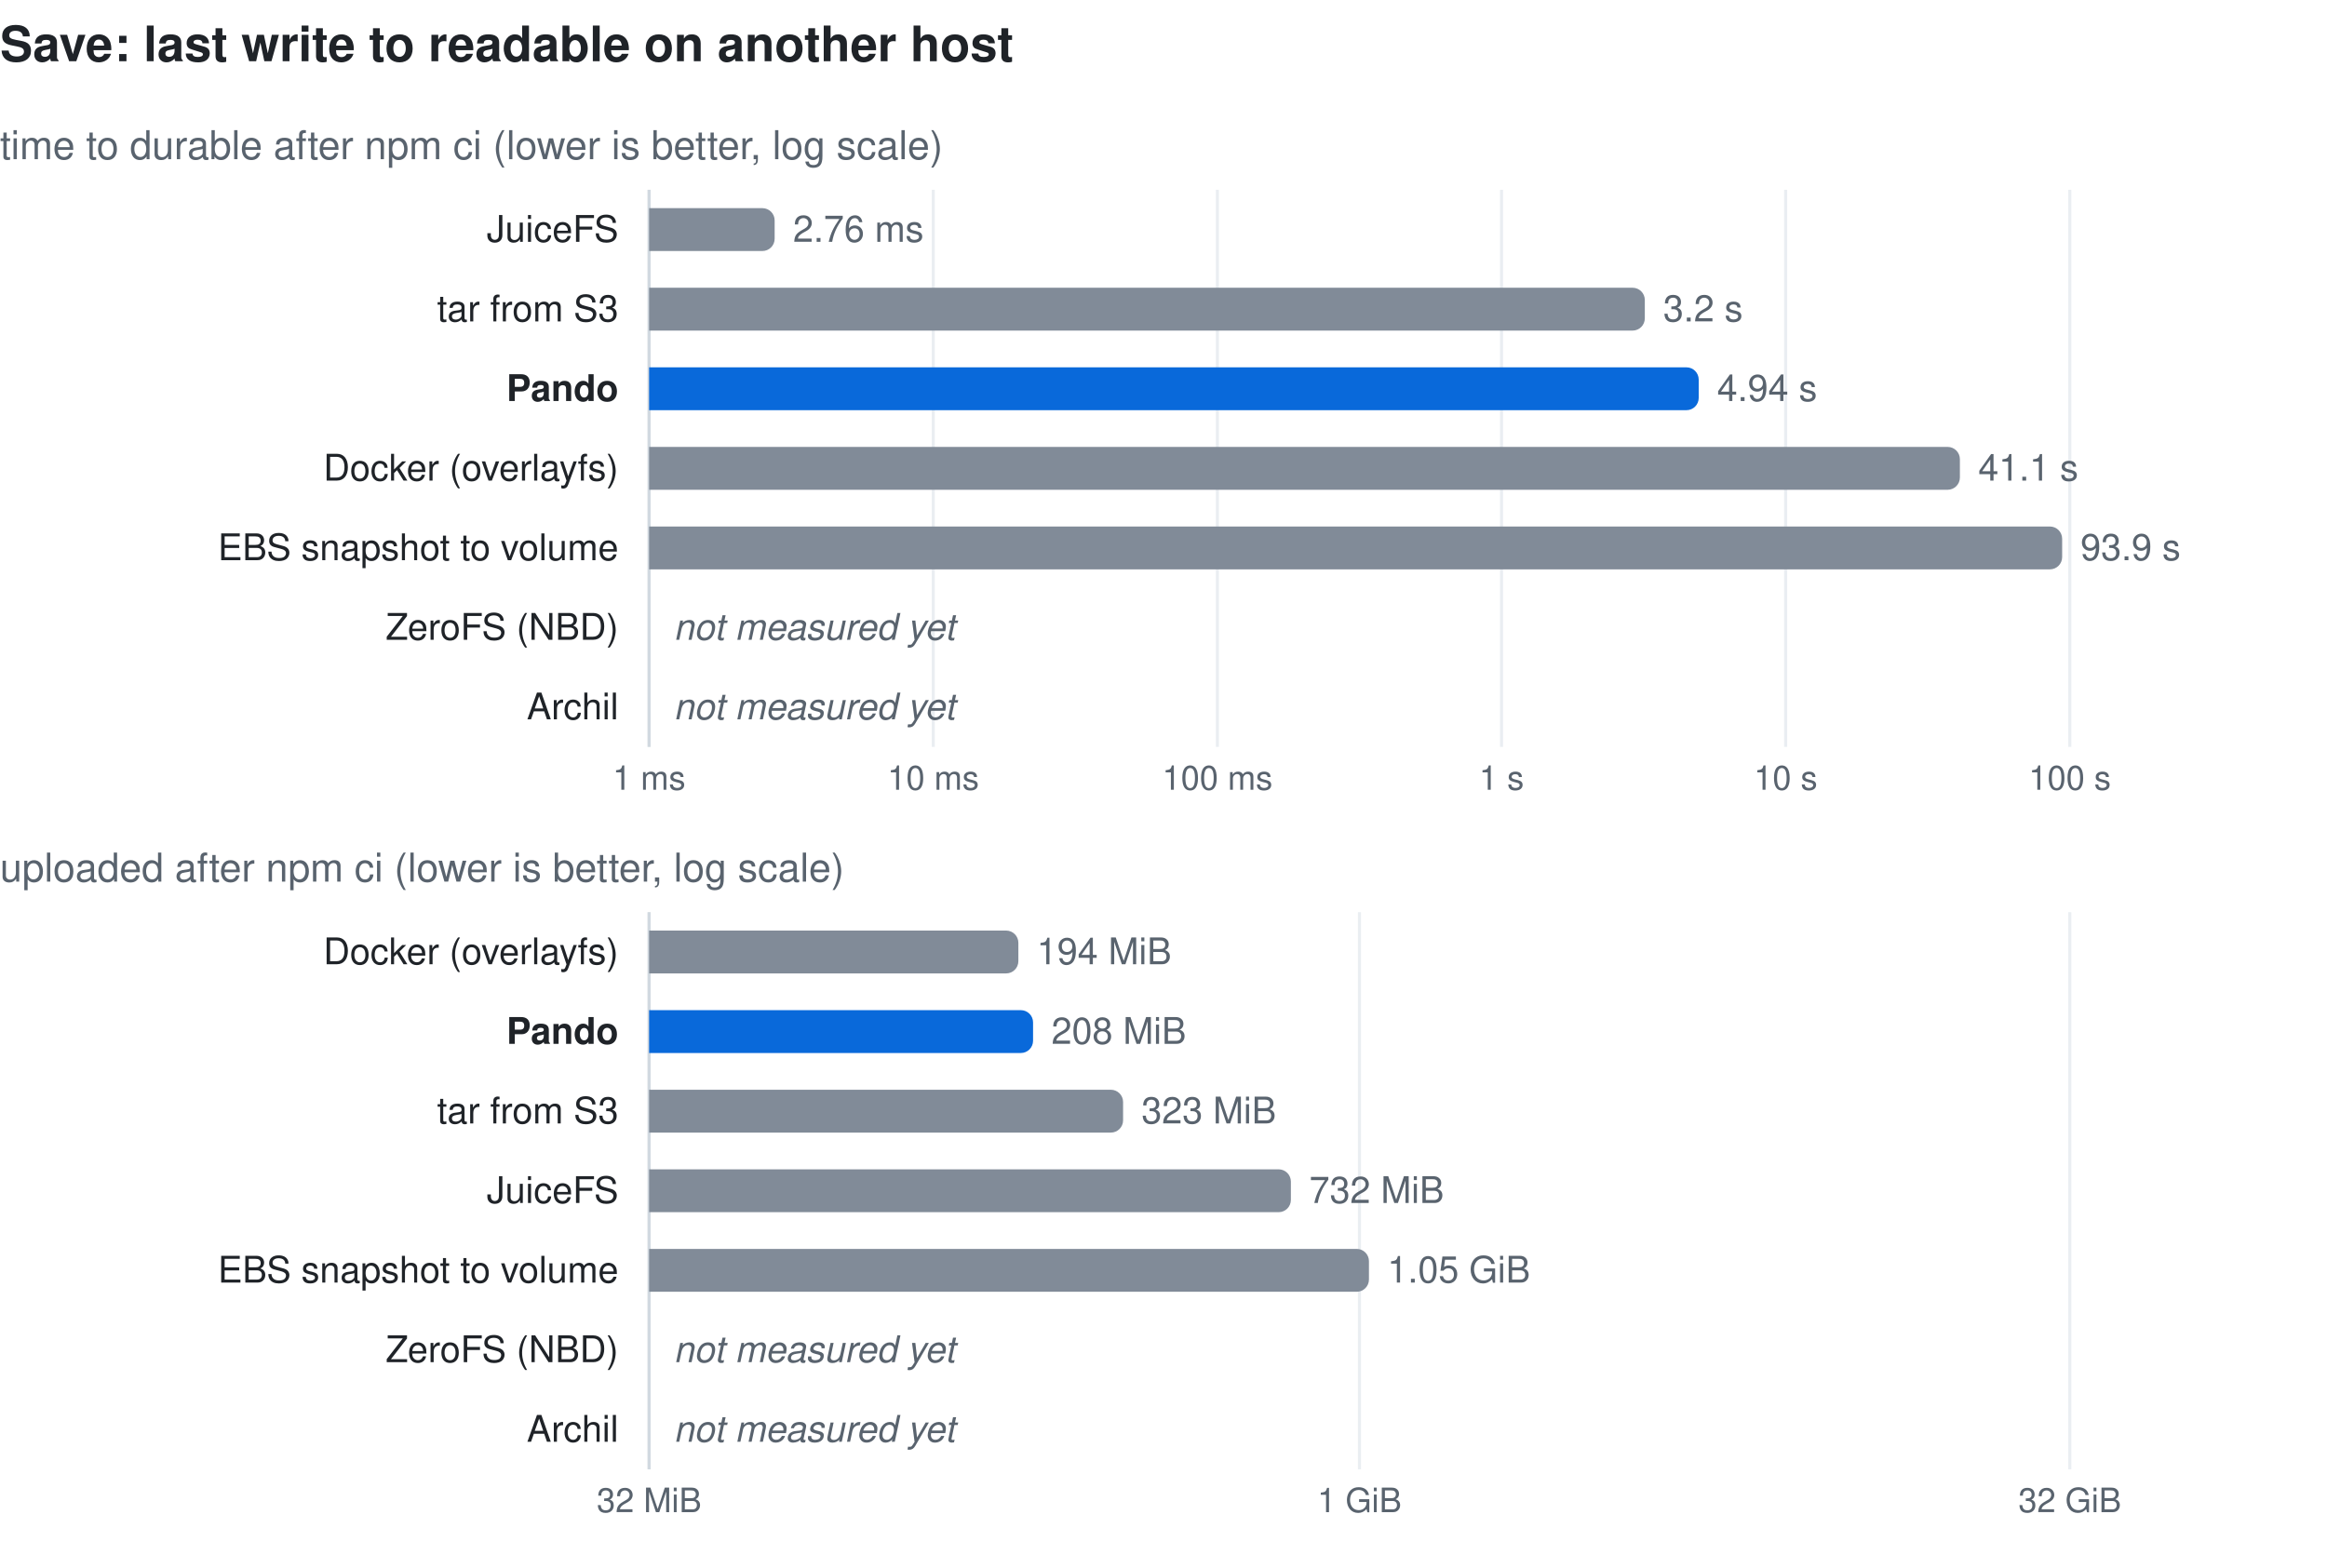
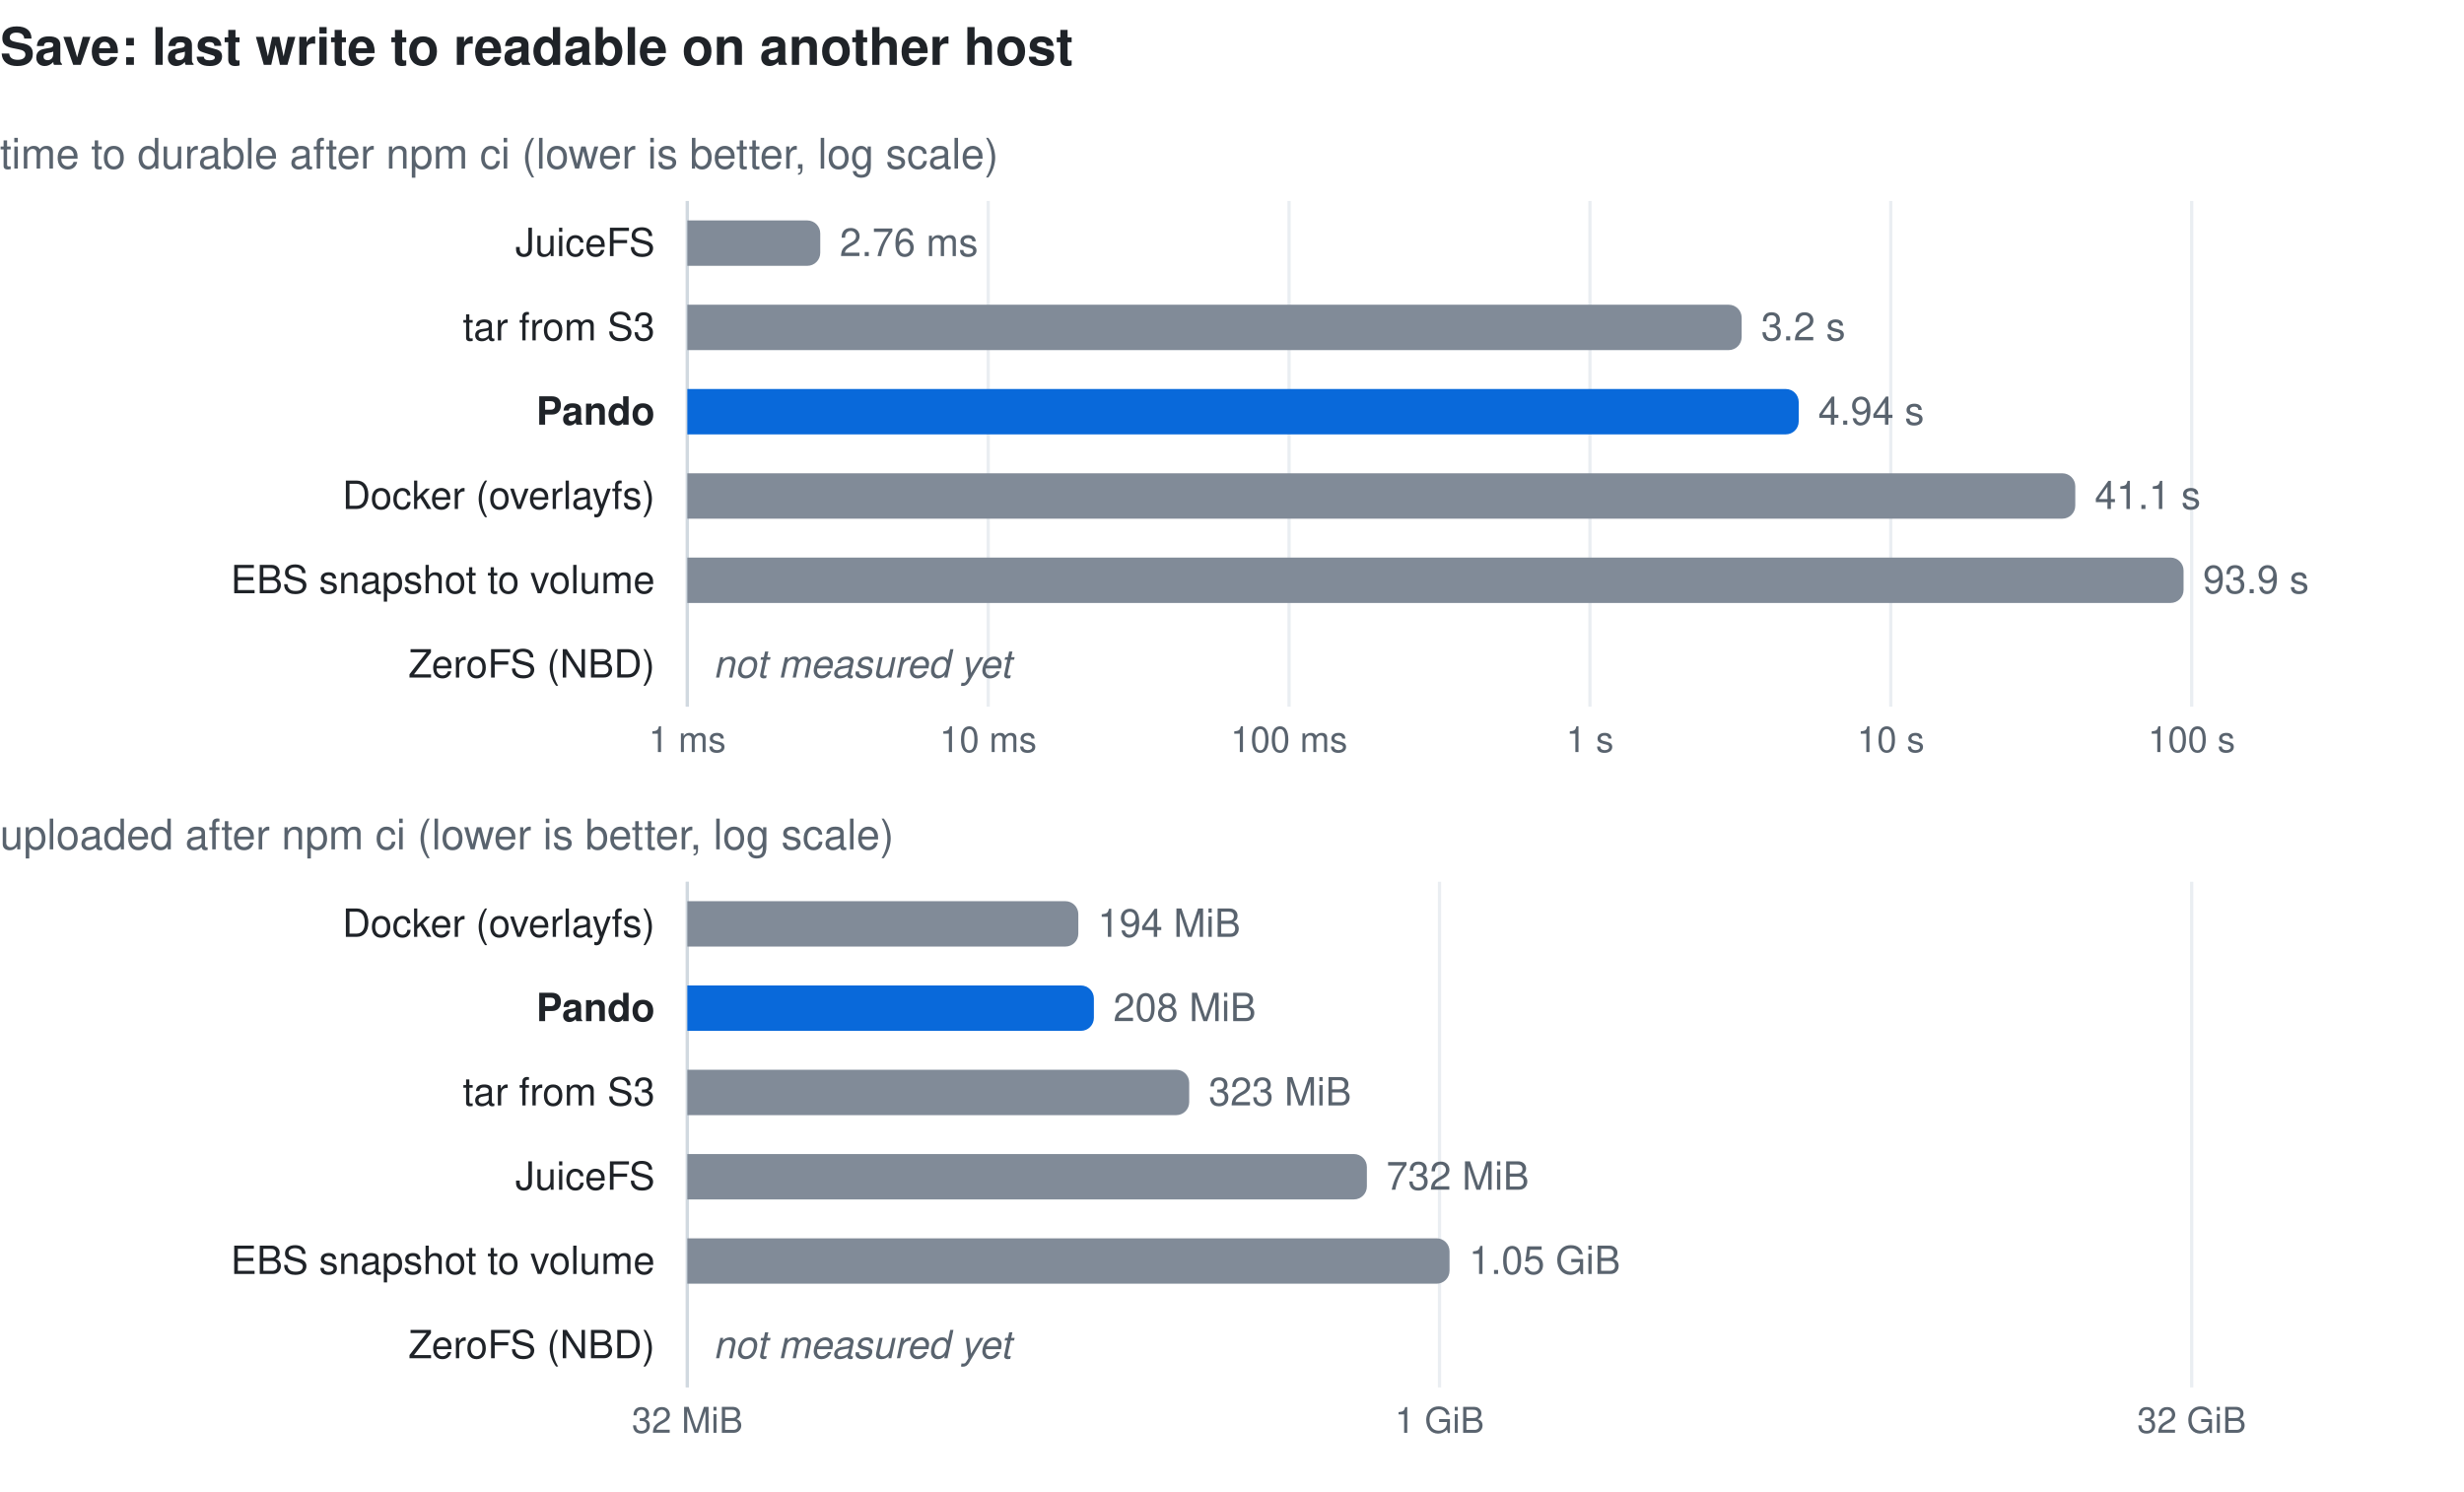
- <svg xmlns="http://www.w3.org/2000/svg" width="760" height="512" viewBox="0 0 760 512" font-family="-apple-system, BlinkMacSystemFont, 'Segoe UI', Helvetica, Arial, sans-serif" role="img">
+ <svg xmlns="http://www.w3.org/2000/svg" width="760" height="460" viewBox="0 0 760 460" font-family="-apple-system, BlinkMacSystemFont, 'Segoe UI', Helvetica, Arial, sans-serif" role="img">
  <text x="0" y="20" font-size="16" font-weight="600" fill="#1f2328">Save: last write to readable on another host</text>
  <text x="0" y="52" font-size="13" fill="#59636e">time to durable after npm ci (lower is better, log scale)</text>
-   <line x1="212.0" y1="62" x2="212.0" y2="244" stroke="#eaeef2" stroke-width="1" />
-   <text x="212.0" y="258" font-size="11" fill="#59636e" text-anchor="middle">1 ms</text>
-   <line x1="304.8" y1="62" x2="304.8" y2="244" stroke="#eaeef2" stroke-width="1" />
-   <text x="304.8" y="258" font-size="11" fill="#59636e" text-anchor="middle">10 ms</text>
-   <line x1="397.6" y1="62" x2="397.6" y2="244" stroke="#eaeef2" stroke-width="1" />
-   <text x="397.6" y="258" font-size="11" fill="#59636e" text-anchor="middle">100 ms</text>
-   <line x1="490.4" y1="62" x2="490.4" y2="244" stroke="#eaeef2" stroke-width="1" />
-   <text x="490.4" y="258" font-size="11" fill="#59636e" text-anchor="middle">1 s</text>
-   <line x1="583.2" y1="62" x2="583.2" y2="244" stroke="#eaeef2" stroke-width="1" />
-   <text x="583.2" y="258" font-size="11" fill="#59636e" text-anchor="middle">10 s</text>
-   <line x1="676.0" y1="62" x2="676.0" y2="244" stroke="#eaeef2" stroke-width="1" />
-   <text x="676.0" y="258" font-size="11" fill="#59636e" text-anchor="middle">100 s</text>
-   <line x1="212" y1="62" x2="212" y2="244" stroke="#d1d9e0" stroke-width="1" />
+   <line x1="212.0" y1="62" x2="212.0" y2="218" stroke="#eaeef2" stroke-width="1" />
+   <text x="212.0" y="232" font-size="11" fill="#59636e" text-anchor="middle">1 ms</text>
+   <line x1="304.8" y1="62" x2="304.8" y2="218" stroke="#eaeef2" stroke-width="1" />
+   <text x="304.8" y="232" font-size="11" fill="#59636e" text-anchor="middle">10 ms</text>
+   <line x1="397.6" y1="62" x2="397.6" y2="218" stroke="#eaeef2" stroke-width="1" />
+   <text x="397.6" y="232" font-size="11" fill="#59636e" text-anchor="middle">100 ms</text>
+   <line x1="490.4" y1="62" x2="490.4" y2="218" stroke="#eaeef2" stroke-width="1" />
+   <text x="490.4" y="232" font-size="11" fill="#59636e" text-anchor="middle">1 s</text>
+   <line x1="583.2" y1="62" x2="583.2" y2="218" stroke="#eaeef2" stroke-width="1" />
+   <text x="583.2" y="232" font-size="11" fill="#59636e" text-anchor="middle">10 s</text>
+   <line x1="676.0" y1="62" x2="676.0" y2="218" stroke="#eaeef2" stroke-width="1" />
+   <text x="676.0" y="232" font-size="11" fill="#59636e" text-anchor="middle">100 s</text>
+   <line x1="212" y1="62" x2="212" y2="218" stroke="#d1d9e0" stroke-width="1" />
  <text x="202" y="79.0" font-size="12" fill="#1f2328" text-anchor="end">JuiceFS</text>
  <path d="M212,68.0 h37.0 a4,4 0 0 1 4,4 v6 a4,4 0 0 1 -4,4 h-37.0 z" fill="#818b98" />
  <text x="259.0" y="79.0" font-size="12" fill="#59636e">2.76 ms</text>
  <text x="202" y="105.0" font-size="12" fill="#1f2328" text-anchor="end">tar from S3</text>
  <path d="M212,94.0 h321.2 a4,4 0 0 1 4,4 v6 a4,4 0 0 1 -4,4 h-321.2 z" fill="#818b98" />
  <text x="543.2" y="105.0" font-size="12" fill="#59636e">3.2 s</text>
  <text x="202" y="131.0" font-size="12" fill="#1f2328" text-anchor="end" font-weight="600">Pando</text>
  <path d="M212,120.0 h338.8 a4,4 0 0 1 4,4 v6 a4,4 0 0 1 -4,4 h-338.8 z" fill="#0969da" />
  <text x="560.8" y="131.0" font-size="12" fill="#59636e">4.94 s</text>
  <text x="202" y="157.0" font-size="12" fill="#1f2328" text-anchor="end">Docker (overlayfs)</text>
  <path d="M212,146.0 h424.1 a4,4 0 0 1 4,4 v6 a4,4 0 0 1 -4,4 h-424.1 z" fill="#818b98" />
  <text x="646.1" y="157.0" font-size="12" fill="#59636e">41.1 s</text>
  <text x="202" y="183.0" font-size="12" fill="#1f2328" text-anchor="end">EBS snapshot to volume</text>
  <path d="M212,172.0 h457.5 a4,4 0 0 1 4,4 v6 a4,4 0 0 1 -4,4 h-457.5 z" fill="#818b98" />
  <text x="679.5" y="183.0" font-size="12" fill="#59636e">93.9 s</text>
  <text x="202" y="209.0" font-size="12" fill="#1f2328" text-anchor="end">ZeroFS (NBD)</text>
  <text x="220" y="209.0" font-size="12" font-style="italic" fill="#59636e">not measured yet</text>
-   <text x="202" y="235.0" font-size="12" fill="#1f2328" text-anchor="end">Archil</text>
-   <text x="220" y="235.0" font-size="12" font-style="italic" fill="#59636e">not measured yet</text>
-   <text x="0" y="288" font-size="13" fill="#59636e">uploaded after npm ci (lower is better, log scale)</text>
-   <line x1="212.0" y1="298" x2="212.0" y2="480" stroke="#eaeef2" stroke-width="1" />
-   <text x="212.0" y="494" font-size="11" fill="#59636e" text-anchor="middle">32 MiB</text>
-   <line x1="444.0" y1="298" x2="444.0" y2="480" stroke="#eaeef2" stroke-width="1" />
-   <text x="444.0" y="494" font-size="11" fill="#59636e" text-anchor="middle">1 GiB</text>
-   <line x1="676.0" y1="298" x2="676.0" y2="480" stroke="#eaeef2" stroke-width="1" />
-   <text x="676.0" y="494" font-size="11" fill="#59636e" text-anchor="middle">32 GiB</text>
-   <line x1="212" y1="298" x2="212" y2="480" stroke="#d1d9e0" stroke-width="1" />
-   <text x="202" y="315.0" font-size="12" fill="#1f2328" text-anchor="end">Docker (overlayfs)</text>
-   <path d="M212,304.0 h116.6 a4,4 0 0 1 4,4 v6 a4,4 0 0 1 -4,4 h-116.6 z" fill="#818b98" />
-   <text x="338.6" y="315.0" font-size="12" fill="#59636e">194 MiB</text>
-   <text x="202" y="341.0" font-size="12" fill="#1f2328" text-anchor="end" font-weight="600">Pando</text>
-   <path d="M212,330.0 h121.4 a4,4 0 0 1 4,4 v6 a4,4 0 0 1 -4,4 h-121.4 z" fill="#0969da" />
-   <text x="343.4" y="341.0" font-size="12" fill="#59636e">208 MiB</text>
-   <text x="202" y="367.0" font-size="12" fill="#1f2328" text-anchor="end">tar from S3</text>
-   <path d="M212,356.0 h150.8 a4,4 0 0 1 4,4 v6 a4,4 0 0 1 -4,4 h-150.8 z" fill="#818b98" />
-   <text x="372.8" y="367.0" font-size="12" fill="#59636e">323 MiB</text>
-   <text x="202" y="393.0" font-size="12" fill="#1f2328" text-anchor="end">JuiceFS</text>
-   <path d="M212,382.0 h205.6 a4,4 0 0 1 4,4 v6 a4,4 0 0 1 -4,4 h-205.6 z" fill="#818b98" />
-   <text x="427.6" y="393.0" font-size="12" fill="#59636e">732 MiB</text>
-   <text x="202" y="419.0" font-size="12" fill="#1f2328" text-anchor="end">EBS snapshot to volume</text>
-   <path d="M212,408.0 h231.1 a4,4 0 0 1 4,4 v6 a4,4 0 0 1 -4,4 h-231.1 z" fill="#818b98" />
-   <text x="453.1" y="419.0" font-size="12" fill="#59636e">1.05 GiB</text>
-   <text x="202" y="445.0" font-size="12" fill="#1f2328" text-anchor="end">ZeroFS (NBD)</text>
-   <text x="220" y="445.0" font-size="12" font-style="italic" fill="#59636e">not measured yet</text>
-   <text x="202" y="471.0" font-size="12" fill="#1f2328" text-anchor="end">Archil</text>
-   <text x="220" y="471.0" font-size="12" font-style="italic" fill="#59636e">not measured yet</text>
+   <text x="0" y="262" font-size="13" fill="#59636e">uploaded after npm ci (lower is better, log scale)</text>
+   <line x1="212.0" y1="272" x2="212.0" y2="428" stroke="#eaeef2" stroke-width="1" />
+   <text x="212.0" y="442" font-size="11" fill="#59636e" text-anchor="middle">32 MiB</text>
+   <line x1="444.0" y1="272" x2="444.0" y2="428" stroke="#eaeef2" stroke-width="1" />
+   <text x="444.0" y="442" font-size="11" fill="#59636e" text-anchor="middle">1 GiB</text>
+   <line x1="676.0" y1="272" x2="676.0" y2="428" stroke="#eaeef2" stroke-width="1" />
+   <text x="676.0" y="442" font-size="11" fill="#59636e" text-anchor="middle">32 GiB</text>
+   <line x1="212" y1="272" x2="212" y2="428" stroke="#d1d9e0" stroke-width="1" />
+   <text x="202" y="289.0" font-size="12" fill="#1f2328" text-anchor="end">Docker (overlayfs)</text>
+   <path d="M212,278.0 h116.6 a4,4 0 0 1 4,4 v6 a4,4 0 0 1 -4,4 h-116.6 z" fill="#818b98" />
+   <text x="338.6" y="289.0" font-size="12" fill="#59636e">194 MiB</text>
+   <text x="202" y="315.0" font-size="12" fill="#1f2328" text-anchor="end" font-weight="600">Pando</text>
+   <path d="M212,304.0 h121.4 a4,4 0 0 1 4,4 v6 a4,4 0 0 1 -4,4 h-121.4 z" fill="#0969da" />
+   <text x="343.4" y="315.0" font-size="12" fill="#59636e">208 MiB</text>
+   <text x="202" y="341.0" font-size="12" fill="#1f2328" text-anchor="end">tar from S3</text>
+   <path d="M212,330.0 h150.8 a4,4 0 0 1 4,4 v6 a4,4 0 0 1 -4,4 h-150.8 z" fill="#818b98" />
+   <text x="372.8" y="341.0" font-size="12" fill="#59636e">323 MiB</text>
+   <text x="202" y="367.0" font-size="12" fill="#1f2328" text-anchor="end">JuiceFS</text>
+   <path d="M212,356.0 h205.6 a4,4 0 0 1 4,4 v6 a4,4 0 0 1 -4,4 h-205.6 z" fill="#818b98" />
+   <text x="427.6" y="367.0" font-size="12" fill="#59636e">732 MiB</text>
+   <text x="202" y="393.0" font-size="12" fill="#1f2328" text-anchor="end">EBS snapshot to volume</text>
+   <path d="M212,382.0 h231.1 a4,4 0 0 1 4,4 v6 a4,4 0 0 1 -4,4 h-231.1 z" fill="#818b98" />
+   <text x="453.1" y="393.0" font-size="12" fill="#59636e">1.05 GiB</text>
+   <text x="202" y="419.0" font-size="12" fill="#1f2328" text-anchor="end">ZeroFS (NBD)</text>
+   <text x="220" y="419.0" font-size="12" font-style="italic" fill="#59636e">not measured yet</text>
</svg>
